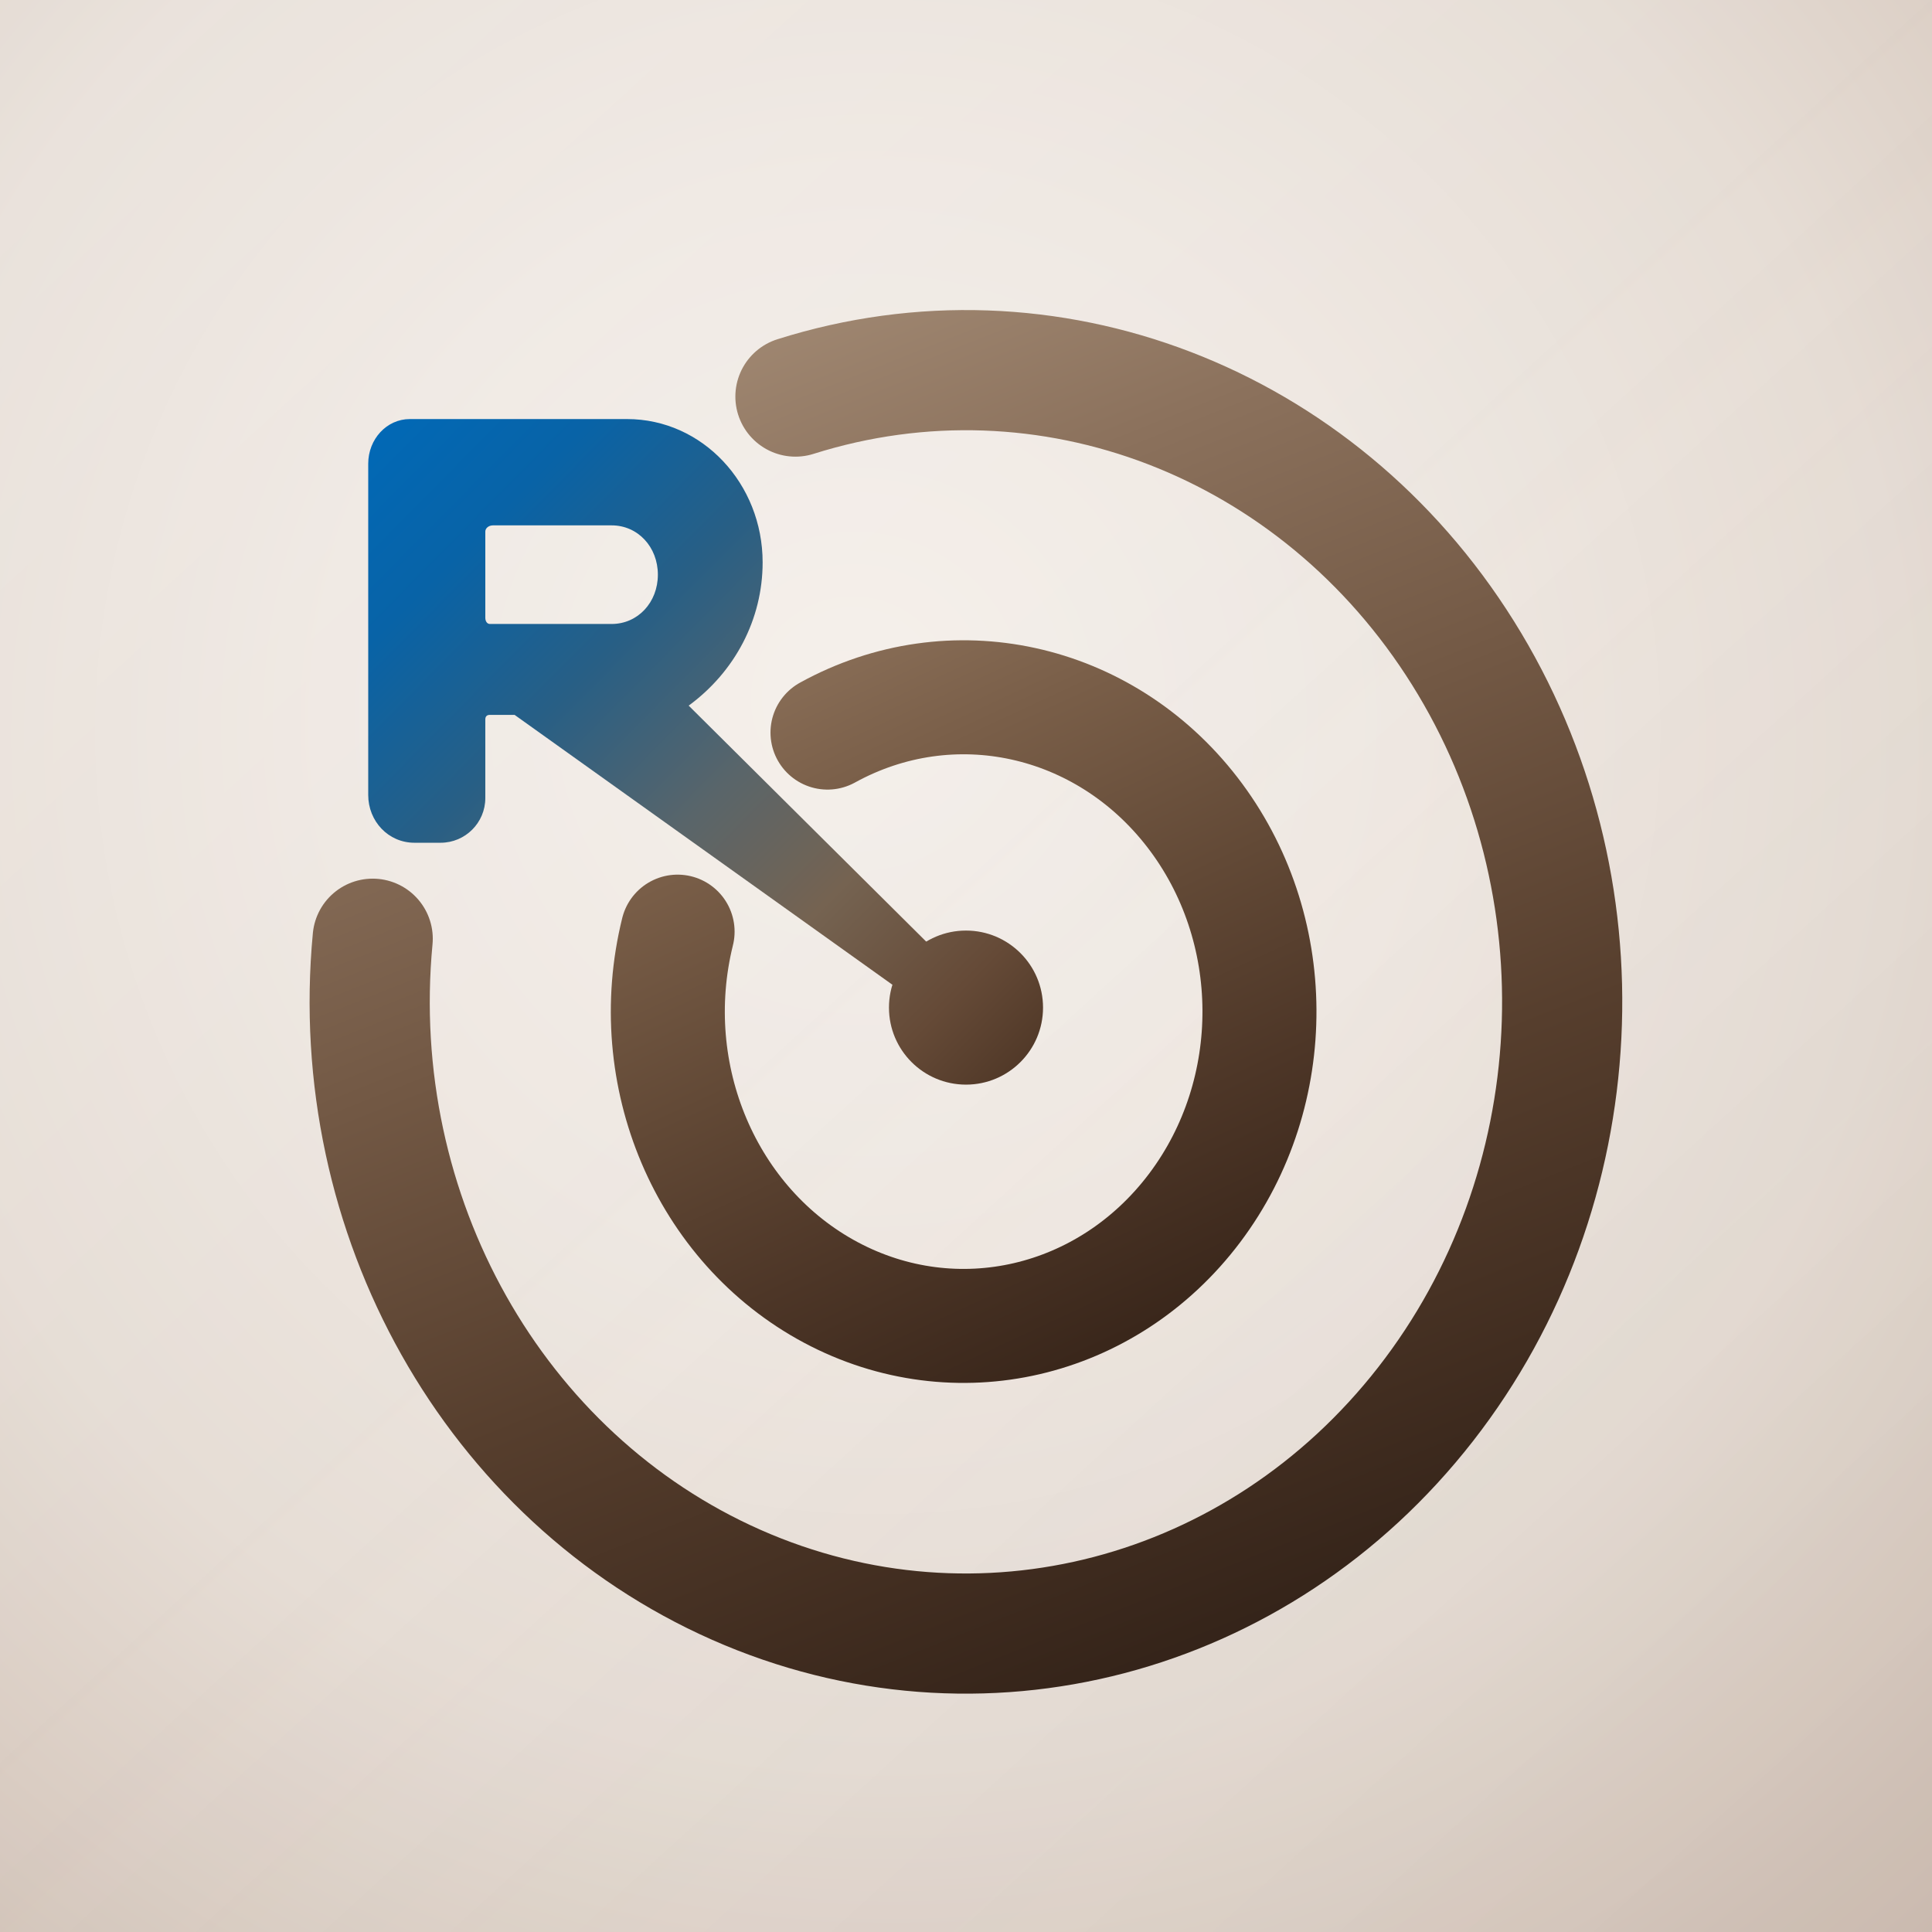
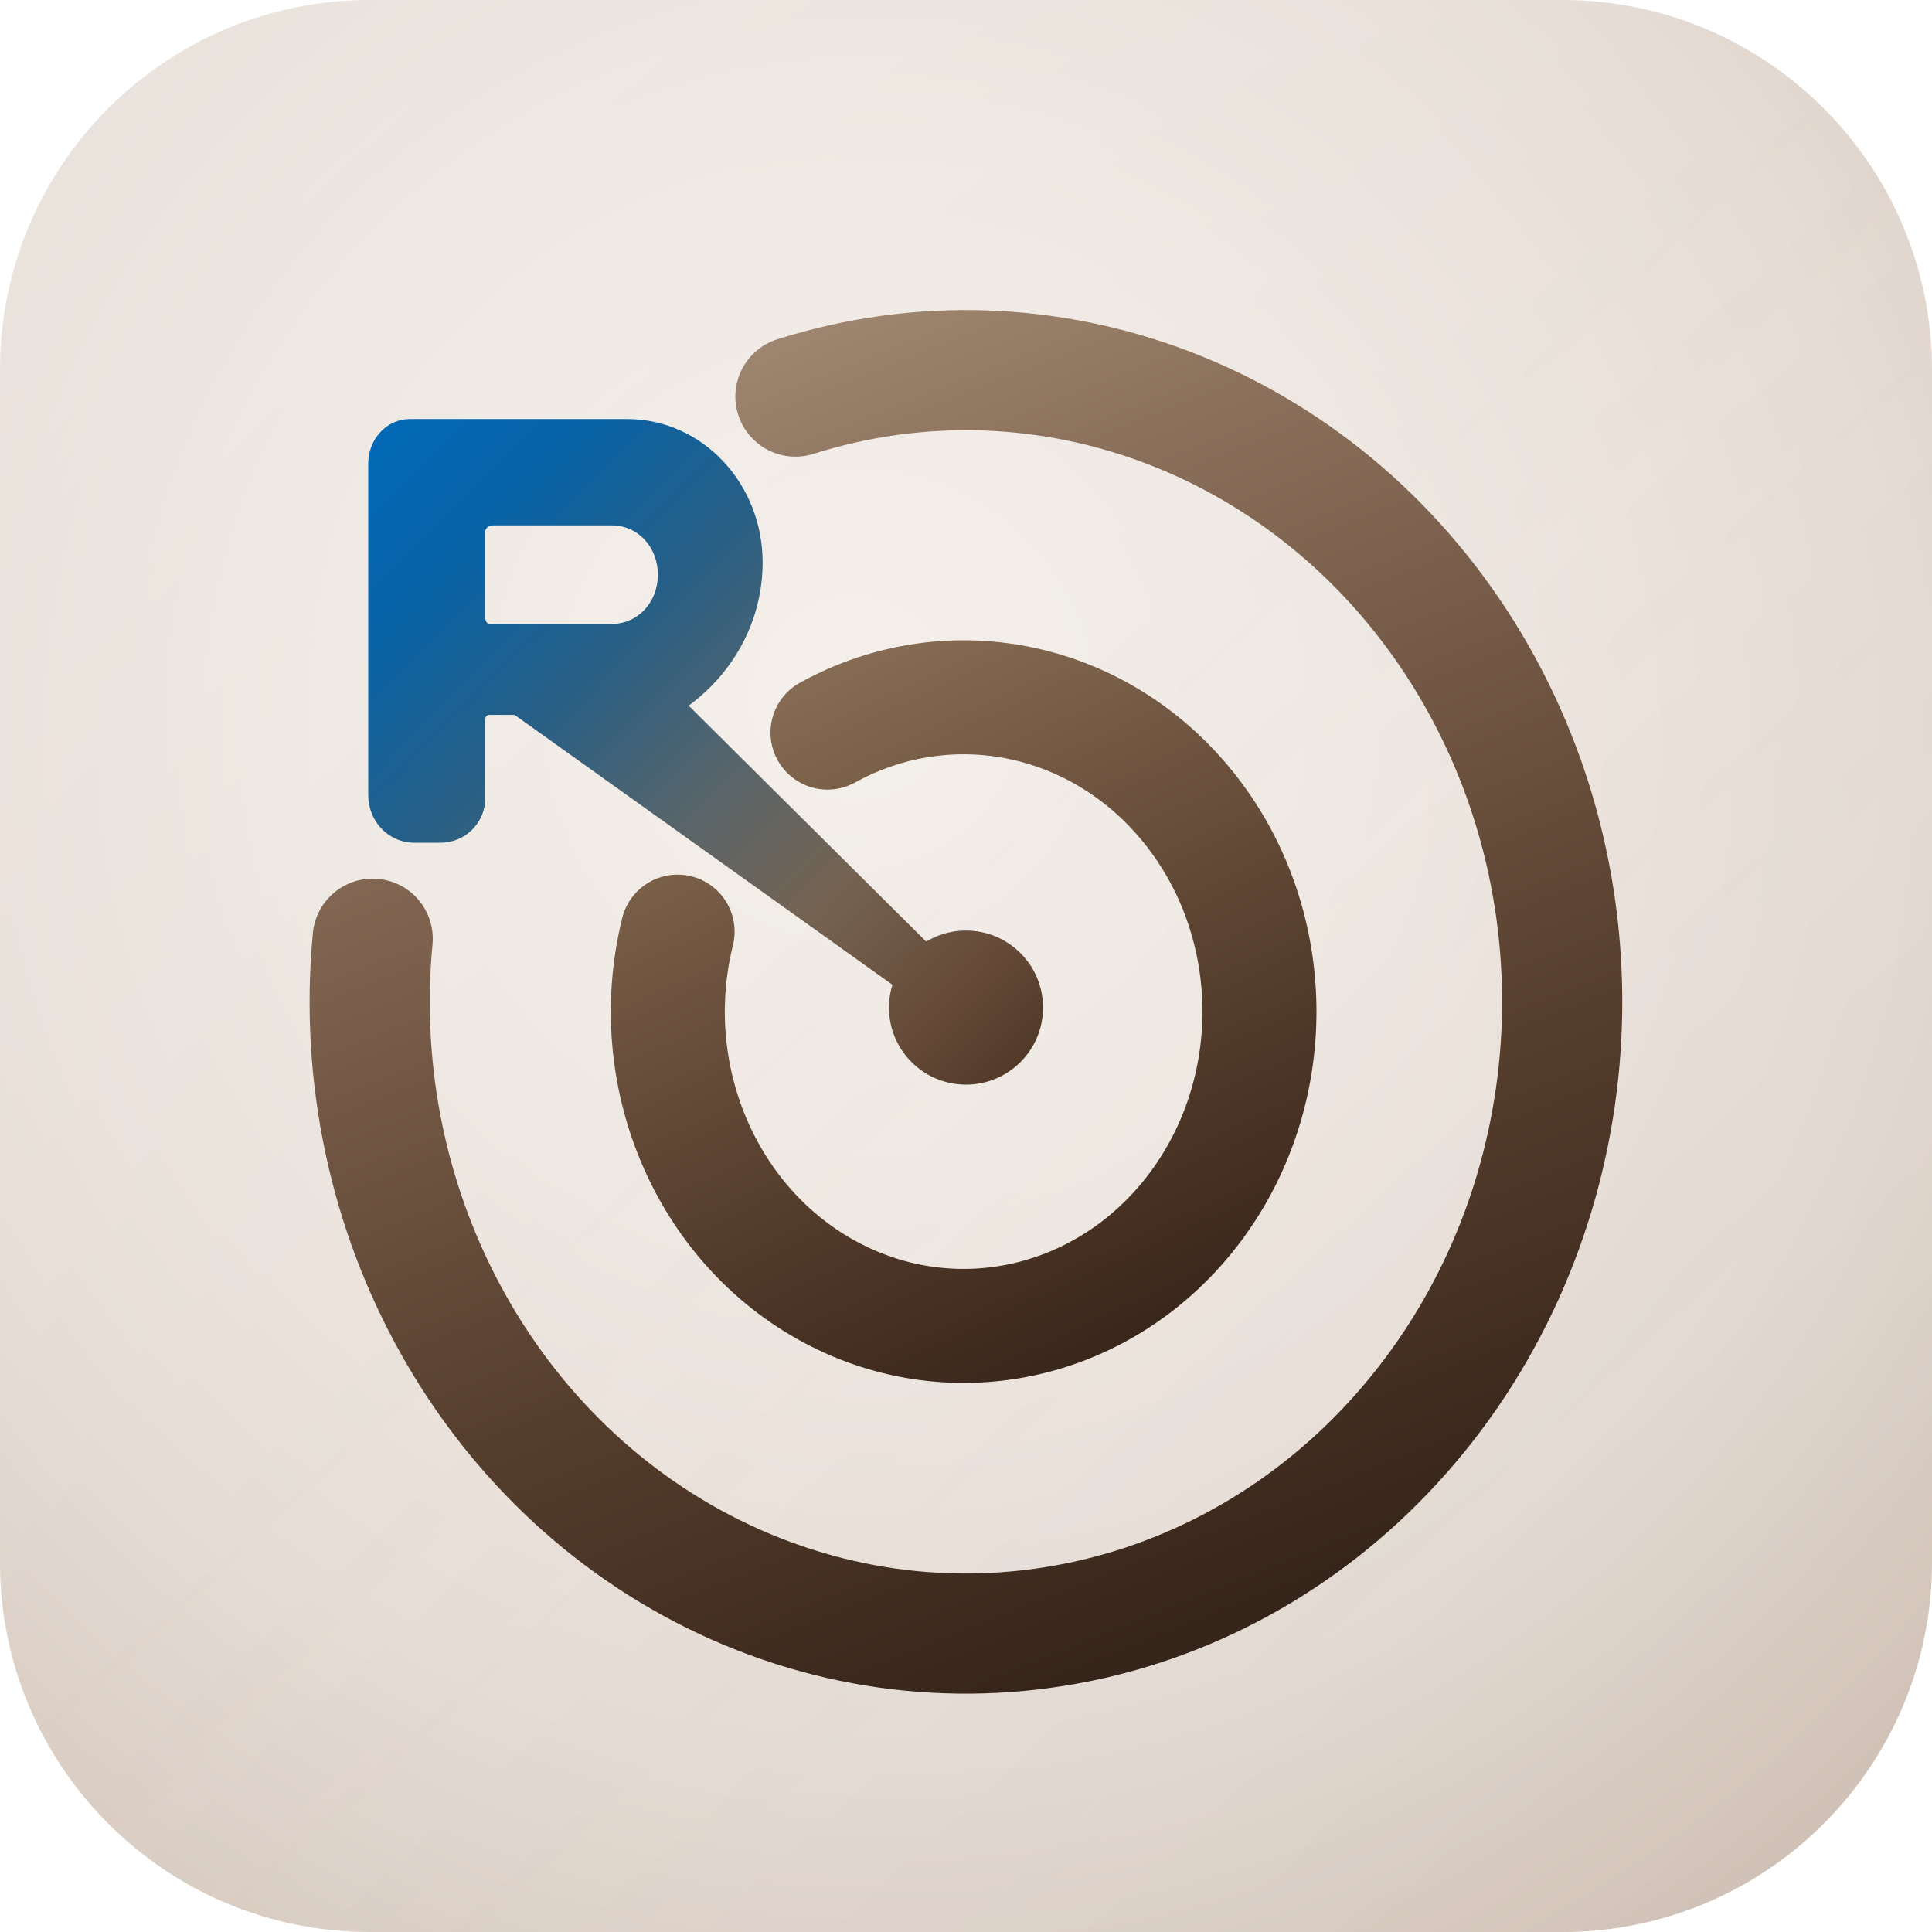
<svg xmlns="http://www.w3.org/2000/svg" width="1254" height="1254" viewBox="0 0 1254 1254" version="1.1" role="img" aria-labelledby="title desc" shape-rendering="geometricPrecision">
  <defs>
+     <clipPath id="roundedFrame" clipPathUnits="userSpaceOnUse">
+       <rect width="1254" height="1254" rx="240" ry="240" />
+     </clipPath>
    <radialGradient id="backgroundGradient" cx="47%" cy="40%" r="82%" fx="44%" fy="36%">
      <stop offset="0" stop-color="#f4efea" />
      <stop offset="0.34" stop-color="#eee7e1" />
      <stop offset="0.64" stop-color="#e5dcd4" />
      <stop offset="0.84" stop-color="#d9ccc2" />
      <stop offset="1" stop-color="#cdbdb2" />
    </radialGradient>
    <linearGradient id="backgroundLight" x1="0.08" y1="0.04" x2="0.92" y2="0.96">
      <stop offset="0" stop-color="#ffffff" stop-opacity="0.18" />
      <stop offset="0.46" stop-color="#ffffff" stop-opacity="0.02" />
      <stop offset="1" stop-color="#8a705e" stop-opacity="0.08" />
    </linearGradient>
    <linearGradient id="outerBrown" gradientUnits="userSpaceOnUse" x1="455" y1="180" x2="825" y2="1110">
      <stop offset="0" stop-color="#a58d77" />
      <stop offset="0.20" stop-color="#8b715c" />
      <stop offset="0.42" stop-color="#725844" />
      <stop offset="0.65" stop-color="#563e2d" />
      <stop offset="0.84" stop-color="#412d20" />
      <stop offset="1" stop-color="#2e1f16" />
    </linearGradient>
    <linearGradient id="innerBrown" gradientUnits="userSpaceOnUse" x1="505" y1="405" x2="735" y2="900">
      <stop offset="0" stop-color="#8d725b" />
      <stop offset="0.22" stop-color="#795e48" />
      <stop offset="0.48" stop-color="#624936" />
      <stop offset="0.72" stop-color="#4d3627" />
      <stop offset="1" stop-color="#352318" />
    </linearGradient>
    <linearGradient id="letterGradient" gradientUnits="userSpaceOnUse" x1="230" y1="265" x2="680" y2="710">
      <stop offset="0" stop-color="#006ab9" />
      <stop offset="0.18" stop-color="#0863a7" />
      <stop offset="0.36" stop-color="#285f85" />
      <stop offset="0.54" stop-color="#59656a" />
      <stop offset="0.70" stop-color="#756351" />
      <stop offset="0.86" stop-color="#654a37" />
      <stop offset="1" stop-color="#493222" />
    </linearGradient>
  </defs>
-   <rect width="1254" height="1254" fill="url(#backgroundGradient)" />
-   <rect width="1254" height="1254" fill="url(#backgroundLight)" />
-   <path d="M 516.3 257.4            A 387 410 0 1 1 241.9 609.3" fill="none" stroke="url(#outerBrown)" stroke-width="78" stroke-linecap="round" stroke-linejoin="round" />
-   <path d="M 537.1 475.5            A 192 204 0 1 1 439.8 604.7" fill="none" stroke="url(#innerBrown)" stroke-width="74" stroke-linecap="round" stroke-linejoin="round" />
-   <path fill="url(#letterGradient)" fill-rule="evenodd" clip-rule="evenodd" d="M 266 272            H 407            C 456 272 495 314 495 365            C 495 402 477 436 447 458            L 602 612            L 627 654            L 579 639            L 334 464            H 318            C 316 464 315 465 315 467            V 518            C 315 534 302 547 286 547            H 269            C 252 547 239 533 239 516            V 301            C 239 285 251 272 266 272            Z             M 315 345            C 315 343 317 341 320 341            H 397            C 414 341 427 355 427 373            C 427 391 414 405 397 405            H 318            C 316 405 315 403 315 401            Z" />
-   <circle cx="627" cy="654" r="50" fill="url(#letterGradient)" />
+   <g clip-path="url(#roundedFrame)">
+     <rect width="1254" height="1254" fill="url(#backgroundGradient)" />
+     <rect width="1254" height="1254" fill="url(#backgroundLight)" />
+     <path d="M 516.3 257.4              A 387 410 0 1 1 241.9 609.3" fill="none" stroke="url(#outerBrown)" stroke-width="78" stroke-linecap="round" stroke-linejoin="round" />
+     <path d="M 537.1 475.5              A 192 204 0 1 1 439.8 604.7" fill="none" stroke="url(#innerBrown)" stroke-width="74" stroke-linecap="round" stroke-linejoin="round" />
+     <path fill="url(#letterGradient)" fill-rule="evenodd" clip-rule="evenodd" d="M 266 272              H 407              C 456 272 495 314 495 365              C 495 402 477 436 447 458              L 602 612              L 627 654              L 579 639              L 334 464              H 318              C 316 464 315 465 315 467              V 518              C 315 534 302 547 286 547              H 269              C 252 547 239 533 239 516              V 301              C 239 285 251 272 266 272              Z               M 315 345              C 315 343 317 341 320 341              H 397              C 414 341 427 355 427 373              C 427 391 414 405 397 405              H 318              C 316 405 315 403 315 401              Z" />
+     <circle cx="627" cy="654" r="50" fill="url(#letterGradient)" />
+   </g>
</svg>
